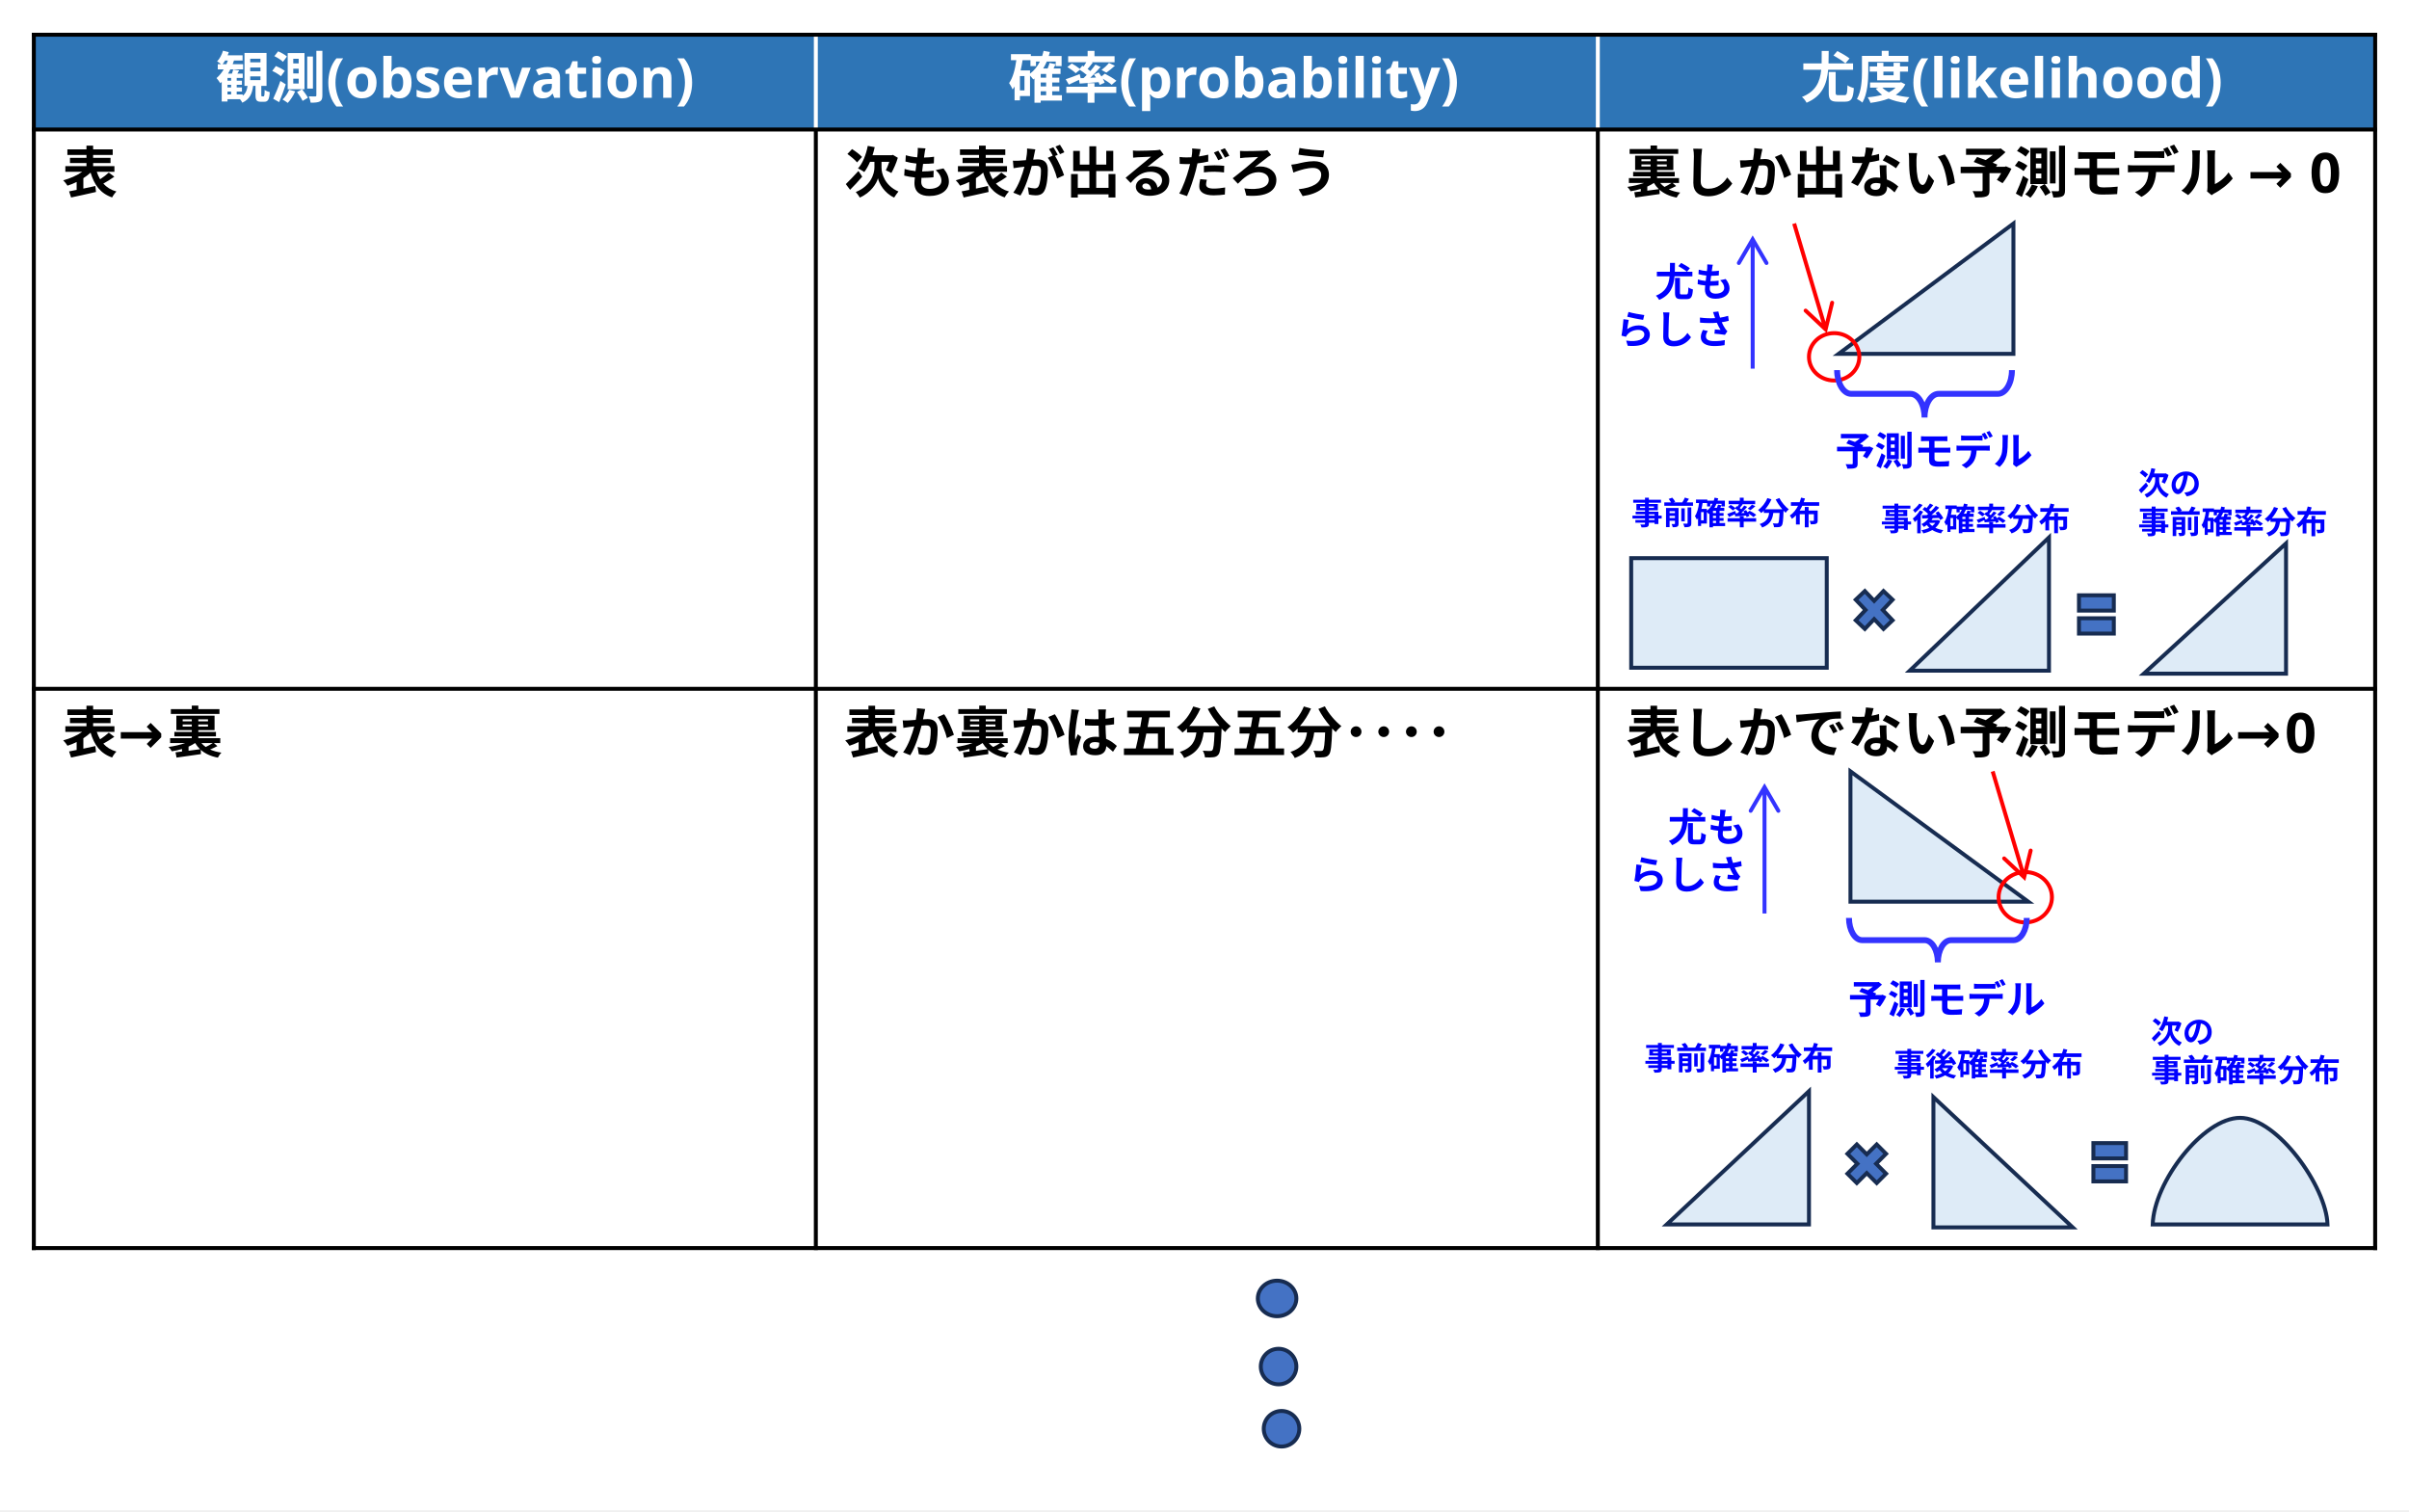
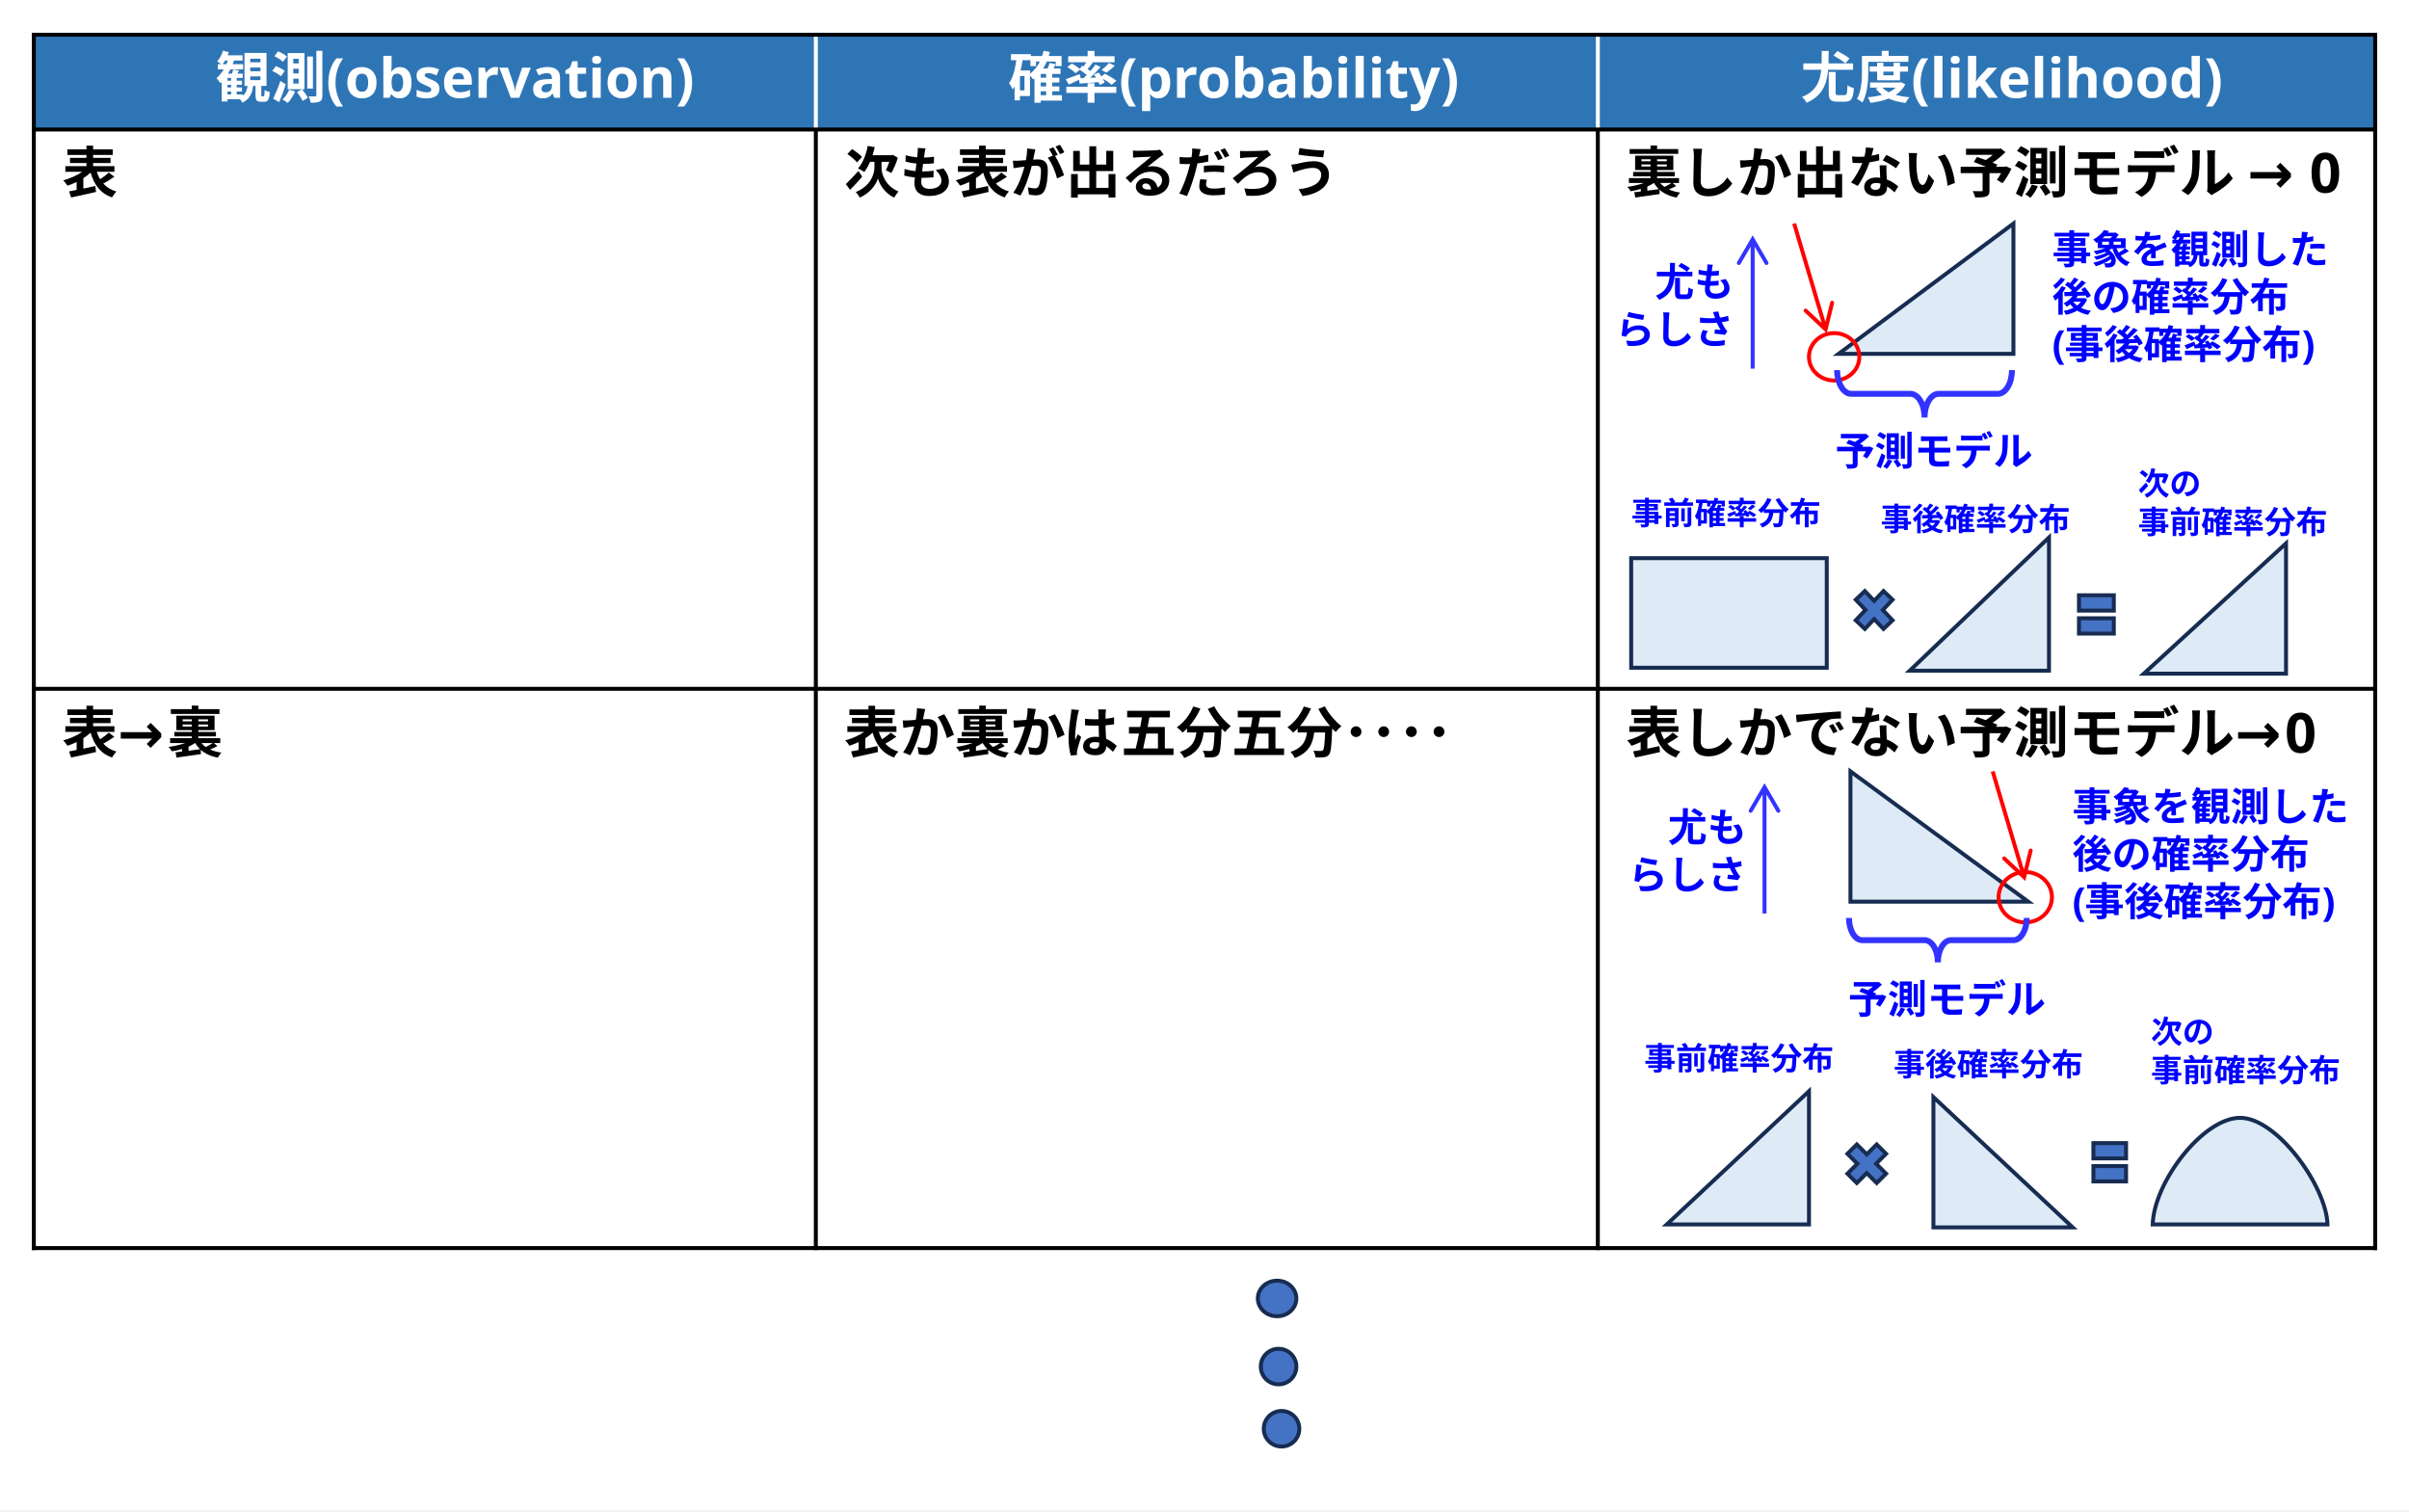
<svg xmlns="http://www.w3.org/2000/svg" width="813" height="510" overflow="hidden">
  <g>
    <rect x="0" y="0" width="813" height="509.624" fill="#FFFFFF" />
    <path d="M11.418 11.716 275.331 11.716 275.331 43.706 11.418 43.706Z" fill="#2E75B6" fill-rule="evenodd" />
    <path d="M275.331 11.716 539.243 11.716 539.243 43.706 275.331 43.706Z" fill="#2E75B6" fill-rule="evenodd" />
    <path d="M539.243 11.716 801.582 11.716 801.582 43.706 539.243 43.706Z" fill="#2E75B6" fill-rule="evenodd" />
    <path d="M275.331 11.05 275.331 43.706" stroke="#FFFFFF" stroke-width="1.334" stroke-linejoin="round" stroke-miterlimit="10" fill="none" fill-rule="evenodd" />
    <path d="M275.331 43.706 275.331 421.849" stroke="#000000" stroke-width="1.334" stroke-linejoin="round" stroke-miterlimit="10" fill="none" fill-rule="evenodd" />
    <path d="M539.243 11.05 539.243 43.706" stroke="#FFFFFF" stroke-width="1.334" stroke-linejoin="round" stroke-miterlimit="10" fill="none" fill-rule="evenodd" />
    <path d="M539.243 43.706 539.243 421.849" stroke="#000000" stroke-width="1.334" stroke-linejoin="round" stroke-miterlimit="10" fill="none" fill-rule="evenodd" />
    <path d="M10.752 43.706 802.249 43.706" stroke="#000000" stroke-width="1.334" stroke-linejoin="round" stroke-miterlimit="10" fill="none" fill-rule="evenodd" />
    <path d="M10.752 232.444 802.249 232.444" stroke="#000000" stroke-width="1.334" stroke-linejoin="round" stroke-miterlimit="10" fill="none" fill-rule="evenodd" />
    <path d="M11.418 11.05 11.418 421.849" stroke="#000000" stroke-width="1.334" stroke-linejoin="round" stroke-miterlimit="10" fill="none" fill-rule="evenodd" />
    <path d="M801.582 11.05 801.582 421.849" stroke="#000000" stroke-width="1.334" stroke-linejoin="round" stroke-miterlimit="10" fill="none" fill-rule="evenodd" />
    <path d="M10.752 11.716 802.249 11.716" stroke="#000000" stroke-width="1.334" stroke-linejoin="round" stroke-miterlimit="10" fill="none" fill-rule="evenodd" />
    <path d="M10.752 421.182 802.249 421.182" stroke="#000000" stroke-width="1.334" stroke-linejoin="round" stroke-miterlimit="10" fill="none" fill-rule="evenodd" />
    <text fill="#FFFFFF" font-family="Yu Gothic,Yu Gothic_MSFontService,sans-serif" font-weight="700" font-size="18.661" transform="matrix(1 0 0 0.999263 607.643 33)">尤度</text>
    <text fill="#FFFFFF" font-family="Calibri,Calibri_MSFontService,sans-serif" font-weight="700" font-size="18.661" transform="matrix(1 0 0 0.999263 644.992 33)">(likelihood)</text>
    <text fill="#FFFFFF" font-family="Yu Gothic,Yu Gothic_MSFontService,sans-serif" font-weight="700" font-size="18.661" transform="matrix(1 0 0 0.999263 340.289 33)">確率</text>
    <text fill="#FFFFFF" font-family="Calibri,Calibri_MSFontService,sans-serif" font-weight="700" font-size="18.661" transform="matrix(1 0 0 0.999263 377.638 33)">(probability)</text>
    <text fill="#FFFFFF" font-family="Yu Gothic,Yu Gothic_MSFontService,sans-serif" font-weight="700" font-size="18.661" transform="matrix(1 0 0 0.999263 72.699 33)">観測</text>
    <text fill="#FFFFFF" font-family="Calibri,Calibri_MSFontService,sans-serif" font-weight="700" font-size="18.661" transform="matrix(1 0 0 0.999263 110.048 33)">(observation)</text>
    <g>
      <text font-family="Yu Gothic,Yu Gothic_MSFontService,sans-serif" font-weight="700" font-size="18.661" transform="matrix(1 0 0 0.999263 548.847 65)">裏しか出ない予測モデル</text>
    </g>
    <text font-family="Calibri,Calibri_MSFontService,sans-serif" font-weight="700" font-size="18.661" transform="matrix(1 0 0 0.999263 758.433 65)">→</text>
    <text font-family="Calibri,Calibri_MSFontService,sans-serif" font-weight="700" font-size="18.661" transform="matrix(1 0 0 0.999263 779.441 65)">0</text>
    <g>
      <text font-family="Yu Gothic,Yu Gothic_MSFontService,sans-serif" font-weight="700" font-size="18.661" transform="matrix(1 0 0 0.999263 284.935 65)">次も表が出るだろう</text>
    </g>
    <g>
      <text font-family="Yu Gothic,Yu Gothic_MSFontService,sans-serif" font-weight="700" font-size="18.661" transform="matrix(1 0 0 0.999263 21.0225 65)">表</text>
    </g>
    <g>
      <text font-family="Yu Gothic,Yu Gothic_MSFontService,sans-serif" font-weight="700" font-size="18.661" transform="matrix(1 0 0 0.999263 548.847 254)">表しかでない予測モデル</text>
    </g>
    <text font-family="Calibri,Calibri_MSFontService,sans-serif" font-weight="700" font-size="18.661" transform="matrix(1 0 0 0.999263 754.264 254)">→</text>
    <text font-family="Calibri,Calibri_MSFontService,sans-serif" font-weight="700" font-size="18.661" transform="matrix(1 0 0 0.999263 771.105 254)">0</text>
    <g>
      <text font-family="Yu Gothic,Yu Gothic_MSFontService,sans-serif" font-weight="700" font-size="18.661" transform="matrix(1 0 0 0.999263 284.935 254)">表</text>
    </g>
    <text font-family="Yu Gothic,Yu Gothic_MSFontService,sans-serif" font-weight="700" font-size="18.661" transform="matrix(1 0 0 0.999263 303.609 254)">か</text>
    <text font-family="Yu Gothic,Yu Gothic_MSFontService,sans-serif" font-weight="700" font-size="18.661" transform="matrix(1 0 0 0.999263 322.283 254)">裏</text>
    <text font-family="Yu Gothic,Yu Gothic_MSFontService,sans-serif" font-weight="700" font-size="18.661" transform="matrix(1 0 0 0.999263 340.958 254)">かは</text>
    <text font-family="Yu Gothic,Yu Gothic_MSFontService,sans-serif" font-weight="700" font-size="18.661" transform="matrix(1 0 0 0.999263 378.306 254)">五分五分</text>
    <text font-family="Yu Gothic,Yu Gothic_MSFontService,sans-serif" font-weight="700" font-size="18.661" transform="matrix(1 0 0 0.999263 453.004 254)">････</text>
    <g>
      <text font-family="Yu Gothic,Yu Gothic_MSFontService,sans-serif" font-weight="700" font-size="18.661" transform="matrix(1 0 0 0.999263 21.0225 254)">表</text>
    </g>
    <text font-family="Calibri,Calibri_MSFontService,sans-serif" font-weight="700" font-size="18.661" transform="matrix(1 0 0 0.999263 39.6968 254)">→</text>
    <text font-family="Yu Gothic,Yu Gothic_MSFontService,sans-serif" font-weight="700" font-size="18.661" transform="matrix(1 0 0 0.999263 56.537 254)">裏</text>
    <path d="M0 43.968 0 0 58.957 43.968Z" stroke="#172C51" stroke-width="1.333" stroke-miterlimit="8" fill="#DEEBF7" fill-rule="evenodd" transform="matrix(-1.00074 0 0 1 679.5 75.4444)" />
    <path d="M610.5 120.411C610.5 115.996 614.306 112.417 619 112.417 623.694 112.417 627.5 115.996 627.5 120.411 627.5 124.826 623.694 128.405 619 128.405 614.306 128.405 610.5 124.826 610.5 120.411Z" stroke="#FF0000" stroke-width="1.334" stroke-miterlimit="8" fill="none" fill-rule="evenodd" />
    <path d="M679 124.908C679 129.323 676.868 132.902 674.238 132.902L654.262 132.902C651.632 132.902 649.5 136.481 649.5 140.896 649.5 136.481 647.368 132.902 644.738 132.902L624.762 132.902C622.132 132.902 620 129.323 620 124.908" stroke="#3333FF" stroke-width="1.999" stroke-miterlimit="8" fill="none" fill-rule="evenodd" />
    <text fill="#0000FF" font-family="Yu Gothic,Yu Gothic_MSFontService,sans-serif" font-weight="700" font-size="13.329" transform="matrix(1 0 0 0.999263 619.349 157)">予測モデル</text>
    <text fill="#0000FF" font-family="Yu Gothic,Yu Gothic_MSFontService,sans-serif" font-weight="700" font-size="13.329" transform="matrix(1 0 0 0.999263 558.478 100)">尤も</text>
    <text fill="#0000FF" font-family="Yu Gothic,Yu Gothic_MSFontService,sans-serif" font-weight="700" font-size="13.329" transform="matrix(1 0 0 0.999263 545.139 116)">らしさ</text>
    <path d="M590.833 124.408 590.833 80.761 592.167 80.761 592.167 124.408ZM586.255 88.423 591.5 79.438 596.745 88.423C596.93 88.74 596.823 89.149 596.505 89.334 596.187 89.519 595.778 89.412 595.593 89.094L590.924 81.097 592.076 81.097 587.408 89.094C587.222 89.412 586.814 89.519 586.495 89.334 586.177 89.149 586.07 88.74 586.255 88.423Z" fill="#3333FF" />
    <path d="M615.484 111.342 604.861 75.634 606.139 75.254 616.763 110.962ZM618.966 102.315 616.501 112.42 608.912 105.302C608.643 105.05 608.63 104.628 608.882 104.36 609.134 104.091 609.556 104.078 609.824 104.33L616.58 110.666 615.476 110.994 617.67 101.999C617.757 101.642 618.118 101.422 618.476 101.51 618.834 101.597 619.053 101.957 618.966 102.315Z" fill="#FF0000" />
    <rect x="550.5" y="188.361" width="66" height="36.973" stroke="#172C51" stroke-width="1.334" stroke-miterlimit="8" fill="#DEEBF7" />
    <path d="M626.286 202.37 629.36 199.46 632.5 202.773 635.64 199.46 638.714 202.37 635.416 205.848 638.714 209.327 635.64 212.236 632.5 208.924 629.36 212.236 626.286 209.327 629.584 205.848Z" stroke="#172C51" stroke-width="1.334" stroke-miterlimit="8" fill="#4472C4" fill-rule="evenodd" />
    <path d="M0 44.967 0 0 46.965 44.967Z" stroke="#172C51" stroke-width="1.333" stroke-miterlimit="8" fill="#DEEBF7" fill-rule="evenodd" transform="matrix(-1.00074 0 0 1 691.5 181.366)" />
    <path d="M0 43.968 0 0 47.965 43.968Z" stroke="#172C51" stroke-width="1.333" stroke-miterlimit="8" fill="#DEEBF7" fill-rule="evenodd" transform="matrix(-1.00074 0 0 1 771.5 183.365)" />
    <path d="M701.621 200.884 713.379 200.884 713.379 206.054 701.621 206.054ZM701.621 208.64 713.379 208.64 713.379 213.81 701.621 213.81Z" stroke="#172C51" stroke-width="1.334" stroke-miterlimit="8" fill="#4472C4" fill-rule="evenodd" />
    <text fill="#0000FF" font-family="Yu Gothic,Yu Gothic_MSFontService,sans-serif" font-weight="700" font-size="10.663" transform="matrix(1 0 0 0.999263 550.527 177)">事前確率分布</text>
    <text fill="#0000FF" font-family="Yu Gothic,Yu Gothic_MSFontService,sans-serif" font-weight="700" font-size="10.663" transform="matrix(1 0 0 0.999263 634.694 179)">事後確率分布</text>
    <text fill="#0000FF" font-family="Yu Gothic,Yu Gothic_MSFontService,sans-serif" font-weight="700" font-size="10.663" transform="matrix(1 0 0 0.999263 721.521 167)">次の</text>
    <text fill="#0000FF" font-family="Yu Gothic,Yu Gothic_MSFontService,sans-serif" font-weight="700" font-size="10.663" transform="matrix(1 0 0 0.999263 721.521 180)">事前確率分布</text>
    <path d="M624.5 304.276 624.5 260.308 684.5 304.276Z" stroke="#172C51" stroke-width="1.334" stroke-miterlimit="8" fill="#DEEBF7" fill-rule="evenodd" />
    <path d="M674.5 302.777C674.5 298.086 678.529 294.283 683.5 294.283 688.471 294.283 692.5 298.086 692.5 302.777 692.5 307.468 688.471 311.271 683.5 311.271 678.529 311.271 674.5 307.468 674.5 302.777Z" stroke="#FF0000" stroke-width="1.334" stroke-miterlimit="8" fill="none" fill-rule="evenodd" />
    <path d="M684 309.772C684 313.911 682.001 317.266 679.536 317.266L658.464 317.266C655.999 317.266 654 320.622 654 324.761 654 320.622 652.001 317.266 649.536 317.266L628.464 317.266C625.999 317.266 624 313.911 624 309.772" stroke="#3333FF" stroke-width="1.999" stroke-miterlimit="8" fill="none" fill-rule="evenodd" />
    <text fill="#0000FF" font-family="Yu Gothic,Yu Gothic_MSFontService,sans-serif" font-weight="700" font-size="13.329" transform="matrix(1 0 0 0.999263 623.714 342)">予測モデル</text>
    <text fill="#0000FF" font-family="Yu Gothic,Yu Gothic_MSFontService,sans-serif" font-weight="700" font-size="13.329" transform="matrix(1 0 0 0.999263 562.843 284)">尤も</text>
    <text fill="#0000FF" font-family="Yu Gothic,Yu Gothic_MSFontService,sans-serif" font-weight="700" font-size="13.329" transform="matrix(1 0 0 0.999263 549.505 300)">らしさ</text>
    <path d="M594.833 308.273 594.833 265.625 596.167 265.625 596.167 308.273ZM590.255 273.286 595.5 264.302 600.745 273.286C600.93 273.604 600.823 274.012 600.505 274.198 600.186 274.383 599.778 274.276 599.592 273.958L594.924 265.961 596.076 265.961 591.408 273.958C591.222 274.276 590.814 274.383 590.495 274.198 590.177 274.012 590.07 273.604 590.255 273.286Z" fill="#3333FF" />
    <path d="M682.484 296.206 671.861 260.498 673.139 260.118 683.763 295.826ZM685.966 287.179 683.501 297.284 675.912 290.166C675.643 289.914 675.63 289.492 675.882 289.224 676.134 288.955 676.556 288.942 676.824 289.194L683.58 295.53 682.476 295.858 684.67 286.863C684.757 286.505 685.118 286.286 685.476 286.373 685.834 286.461 686.053 286.821 685.966 287.179Z" fill="#FF0000" />
    <path d="M623.483 389.356 626.643 386.199 630 389.553 633.357 386.199 636.517 389.356 633.16 392.711 636.517 396.065 633.357 399.222 630 395.868 626.643 399.222 623.483 396.065 626.84 392.711Z" stroke="#172C51" stroke-width="1.334" stroke-miterlimit="8" fill="#4472C4" fill-rule="evenodd" />
    <path d="M0 44.967 0 0 47.965 44.967Z" stroke="#172C51" stroke-width="1.333" stroke-miterlimit="8" fill="#DEEBF7" fill-rule="evenodd" transform="matrix(-1.00074 0 0 1 610.5 368.229)" />
    <path d="M652.5 414.195 652.5 370.227 699.5 414.195Z" stroke="#172C51" stroke-width="1.334" stroke-miterlimit="8" fill="#DEEBF7" fill-rule="evenodd" />
    <path d="M706.488 385.748 717.512 385.748 717.512 390.918 706.488 390.918ZM706.488 393.504 717.512 393.504 717.512 398.674 706.488 398.674Z" stroke="#172C51" stroke-width="1.334" stroke-miterlimit="8" fill="#4472C4" fill-rule="evenodd" />
    <text fill="#0000FF" font-family="Yu Gothic,Yu Gothic_MSFontService,sans-serif" font-weight="700" font-size="10.663" transform="matrix(1 0 0 0.999263 554.893 361)">事前確率分布</text>
    <text fill="#0000FF" font-family="Yu Gothic,Yu Gothic_MSFontService,sans-serif" font-weight="700" font-size="10.663" transform="matrix(1 0 0 0.999263 639.06 363)">事後確率分布</text>
    <text fill="#0000FF" font-family="Yu Gothic,Yu Gothic_MSFontService,sans-serif" font-weight="700" font-size="10.663" transform="matrix(1 0 0 0.999263 725.887 352)">次の</text>
    <text fill="#0000FF" font-family="Yu Gothic,Yu Gothic_MSFontService,sans-serif" font-weight="700" font-size="10.663" transform="matrix(1 0 0 0.999263 725.887 365)">事前確率分布</text>
    <path d="M726.5 413.195C726.896 398.928 743.51 377.222 756 377.222 768.489 377.222 785.104 400.367 785.5 413.195L726.5 413.195Z" stroke="#172C51" stroke-width="1.334" stroke-miterlimit="8" fill="#DEEBF7" fill-rule="evenodd" />
    <path d="M424.5 438.177C424.5 434.866 427.41 432.181 431 432.181 434.59 432.181 437.5 434.866 437.5 438.177 437.5 441.488 434.59 444.173 431 444.173 427.41 444.173 424.5 441.488 424.5 438.177Z" stroke="#172C51" stroke-width="1.334" stroke-miterlimit="8" fill="#4472C4" fill-rule="evenodd" />
    <path d="M425.5 461.16C425.5 457.849 428.186 455.165 431.5 455.165 434.814 455.165 437.5 457.849 437.5 461.16 437.5 464.471 434.814 467.156 431.5 467.156 428.186 467.156 425.5 464.471 425.5 461.16Z" stroke="#172C51" stroke-width="1.334" stroke-miterlimit="8" fill="#4472C4" fill-rule="evenodd" />
    <path d="M426.5 482.145C426.5 478.833 429.186 476.149 432.5 476.149 435.814 476.149 438.5 478.833 438.5 482.145 438.5 485.456 435.814 488.14 432.5 488.14 429.186 488.14 426.5 485.456 426.5 482.145Z" stroke="#172C51" stroke-width="1.334" stroke-miterlimit="8" fill="#4472C4" fill-rule="evenodd" />
+     <text fill="#0000FF" font-family="Yu Gothic,Yu Gothic_MSFontService,sans-serif" font-weight="700" font-size="13.329" transform="matrix(1 0 0 0.999263 692.565 89)">事象を観測した</text>
+     <text fill="#0000FF" font-family="Yu Gothic,Yu Gothic_MSFontService,sans-serif" font-weight="700" font-size="13.329" transform="matrix(1 0 0 0.999263 692.565 105)">後</text>
+     <text fill="#0000FF" font-family="Yu Gothic,Yu Gothic_MSFontService,sans-serif" font-weight="700" font-size="13.329" transform="matrix(1 0 0 0.999263 705.904 105)">の確率分布</text>
+     <text fill="#0000FF" font-family="Calibri,Calibri_MSFontService,sans-serif" font-weight="700" font-size="13.329" transform="matrix(1 0 0 0.999263 692.565 121)">(</text>
+     <text fill="#0000FF" font-family="Yu Gothic,Yu Gothic_MSFontService,sans-serif" font-weight="700" font-size="13.329" transform="matrix(1 0 0 0.999263 696.733 121)">事後確率分布</text>
+     <text fill="#0000FF" font-family="Calibri,Calibri_MSFontService,sans-serif" font-weight="700" font-size="13.329" transform="matrix(1 0 0 0.999263 776.766 121)">)</text>
+     <text fill="#0000FF" font-family="Yu Gothic,Yu Gothic_MSFontService,sans-serif" font-weight="700" font-size="13.329" transform="matrix(1 0 0 0.999263 699.398 277)">事象を観測した</text>
+     <text fill="#0000FF" font-family="Yu Gothic,Yu Gothic_MSFontService,sans-serif" font-weight="700" font-size="13.329" transform="matrix(1 0 0 0.999263 699.398 293)">後</text>
+     <text fill="#0000FF" font-family="Yu Gothic,Yu Gothic_MSFontService,sans-serif" font-weight="700" font-size="13.329" transform="matrix(1 0 0 0.999263 712.737 293)">の確率分布</text>
+     <text fill="#0000FF" font-family="Calibri,Calibri_MSFontService,sans-serif" font-weight="700" font-size="13.329" transform="matrix(1 0 0 0.999263 699.398 309)">(</text>
+     <text fill="#0000FF" font-family="Yu Gothic,Yu Gothic_MSFontService,sans-serif" font-weight="700" font-size="13.329" transform="matrix(1 0 0 0.999263 703.567 309)">事後確率分布</text>
+     <text fill="#0000FF" font-family="Calibri,Calibri_MSFontService,sans-serif" font-weight="700" font-size="13.329" transform="matrix(1 0 0 0.999263 783.599 309)">)</text>
  </g>
</svg>
